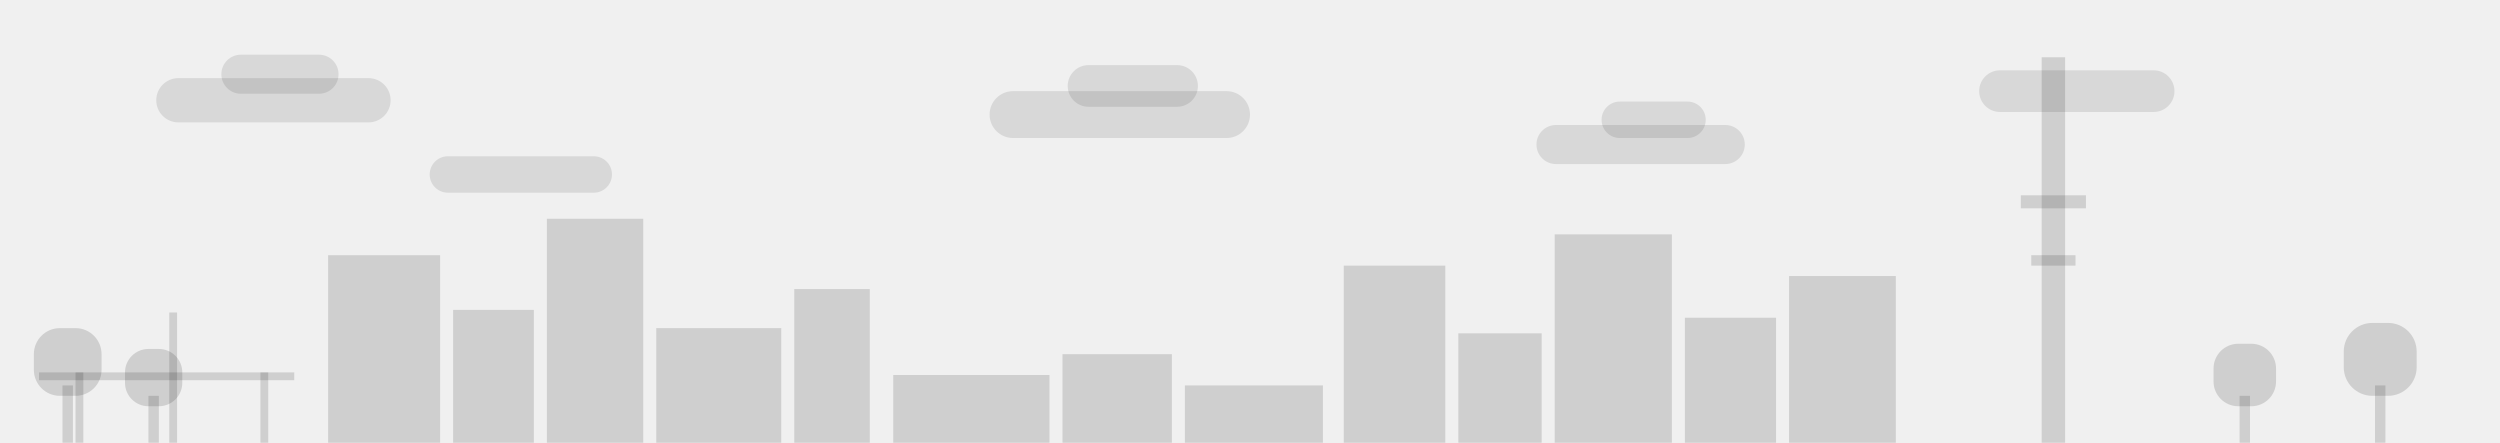
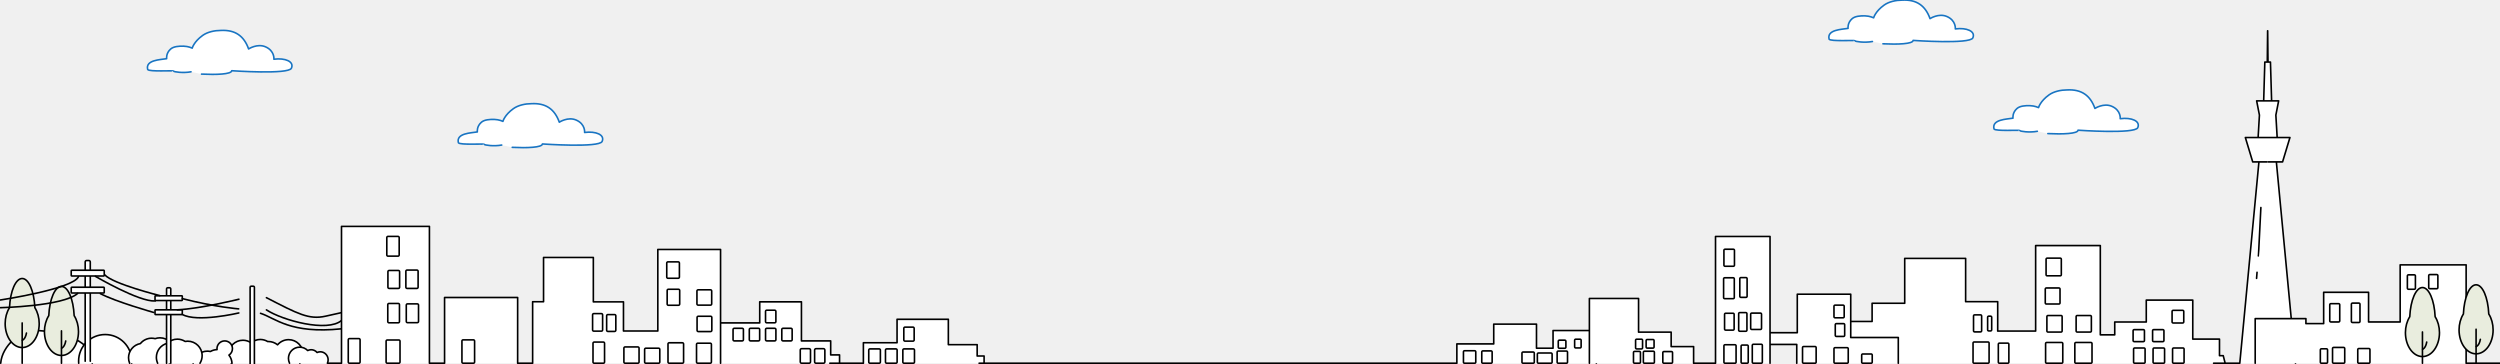
- <svg xmlns="http://www.w3.org/2000/svg" viewBox="0 0 1920 340" role="img" aria-hidden="true">
-   <g id="clouds" fill="currentColor" fill-opacity="0.1">
-     <g id="clouds-set">
-       <rect x="120" y="60" width="180" height="34" rx="17" />
-       <rect x="170" y="42" width="90" height="30" rx="15" />
-       <rect x="330" y="120" width="140" height="28" rx="14" />
-       <rect x="760" y="70" width="200" height="36" rx="18" />
-       <rect x="820" y="50" width="100" height="32" rx="16" />
-       <rect x="1180" y="96" width="160" height="30" rx="15" />
-       <rect x="1230" y="78" width="80" height="28" rx="14" />
-       <rect x="1520" y="54" width="150" height="32" rx="16" />
+ <svg xmlns="http://www.w3.org/2000/svg" viewBox="0 0 407.193 59.267">
+   <g transform="translate(108.7437,-14.02284)">
+     <g id="clouds">
+       <g id="clouds-set">
+         <path style="fill:#ffffff;stroke:#1874c2;stroke-width:0.265;stroke-linecap:round;stroke-linejoin:round;stroke-dasharray:none;stroke-opacity:1;fill-opacity:1" d="m -77.635,25.718 c -1.278,0.242 -2.826,0.014 -2.849,-0.118 -0.022,-0.132 -3.959,0.14 -4.202,-0.256 -0.406,-1.573 2.077,-1.588 3.084,-1.763 0,0 -0.129,-0.896 0.661,-1.577 0.478,-0.412 1.31,-0.482 2.104,-0.46 0.793,0.022 1.4,0.318 1.4,0.318 0,0 0.269,-1.042 1.71,-2.074 0.778,-0.557 1.932,-0.808 2.945,-0.808 2.358,-0.121 3.775,0.904 4.532,3.014 0,0 1.404,-0.92 2.732,-0.353 1.536,0.656 1.388,2.027 1.388,2.027 1.825,-0.238 3.339,0.374 2.849,1.466 -0.473,1.055 -9.723,0.407 -9.723,0.407 -0.029,0.581 -2.53,0.672 -4.913,0.551" id="path1" />
+         <path style="fill:#ffffff;stroke:#1874c2;stroke-width:0.265;stroke-linecap:round;stroke-linejoin:round;stroke-dasharray:none;stroke-opacity:1;fill-opacity:1" d="m -27.029,37.648 c -1.278,0.242 -2.826,0.014 -2.849,-0.118 -0.022,-0.132 -3.959,0.14 -4.202,-0.256 -0.406,-1.573 2.077,-1.588 3.084,-1.763 0,0 -0.129,-0.896 0.661,-1.577 0.478,-0.412 1.31,-0.482 2.104,-0.46 0.793,0.022 1.4,0.318 1.4,0.318 0,0 0.269,-1.042 1.71,-2.074 0.778,-0.557 1.932,-0.808 2.945,-0.808 2.358,-0.121 3.775,0.904 4.532,3.014 0,0 1.404,-0.92 2.732,-0.353 1.536,0.656 1.388,2.027 1.388,2.027 1.825,-0.238 3.339,0.374 2.849,1.466 -0.473,1.055 -9.723,0.407 -9.723,0.407 -0.029,0.581 -2.53,0.672 -4.913,0.551" id="path1-6" />
+         <path style="fill:#ffffff;stroke:#1874c2;stroke-width:0.265;stroke-linecap:round;stroke-linejoin:round;stroke-dasharray:none;stroke-opacity:1;fill-opacity:1" d="m 196.23,20.782 c -1.278,0.242 -2.826,0.014 -2.849,-0.118 -0.022,-0.132 -3.959,0.14 -4.202,-0.256 -0.406,-1.573 2.077,-1.588 3.084,-1.763 0,0 -0.129,-0.896 0.661,-1.577 0.478,-0.412 1.31,-0.482 2.104,-0.46 0.793,0.022 1.4,0.318 1.4,0.318 0,0 0.269,-1.042 1.71,-2.074 0.778,-0.557 1.932,-0.808 2.945,-0.808 2.358,-0.121 3.775,0.904 4.532,3.014 0,0 1.404,-0.92 2.732,-0.353 1.536,0.656 1.388,2.027 1.388,2.027 1.825,-0.238 3.339,0.374 2.849,1.466 -0.473,1.055 -9.723,0.407 -9.723,0.407 -0.029,0.581 -2.53,0.672 -4.913,0.551" id="path1-6-2" />
+         <path style="fill:#ffffff;stroke:#1874c2;stroke-width:0.265;stroke-linecap:round;stroke-linejoin:round;stroke-dasharray:none;stroke-opacity:1;fill-opacity:1" d="m 223.089,35.407 c -1.278,0.242 -2.826,0.014 -2.849,-0.118 -0.022,-0.132 -3.959,0.14 -4.202,-0.256 -0.406,-1.573 2.077,-1.588 3.084,-1.763 0,0 -0.129,-0.896 0.661,-1.577 0.478,-0.412 1.31,-0.482 2.104,-0.46 0.793,0.022 1.4,0.318 1.4,0.318 0,0 0.269,-1.042 1.71,-2.074 0.778,-0.557 1.932,-0.808 2.945,-0.808 2.358,-0.121 3.775,0.904 4.532,3.014 0,0 1.404,-0.92 2.732,-0.353 1.536,0.656 1.388,2.027 1.388,2.027 1.825,-0.238 3.339,0.374 2.849,1.466 -0.473,1.055 -9.723,0.407 -9.723,0.407 -0.029,0.581 -2.53,0.672 -4.913,0.551" id="path1-6-5" />
+       </g>
+       <use href="#clouds-set" x="407.193" />
    </g>
-     <use href="#clouds-set" x="1920" />
-   </g>
-   <g id="skyline" fill="currentColor" fill-opacity="0.14">
-     <rect x="26" y="252" width="52" height="52" rx="20" />
-     <rect x="48" y="296" width="8" height="44" />
-     <rect x="96" y="268" width="44" height="44" rx="18" />
-     <rect x="114" y="304" width="8" height="36" />
-     <rect x="30" y="286" width="196" height="6" />
-     <rect x="58" y="286" width="6" height="54" />
-     <rect x="130" y="240" width="6" height="100" />
-     <rect x="200" y="286" width="6" height="54" />
-     <rect x="252" y="196" width="86" height="144" />
-     <rect x="348" y="238" width="62" height="102" />
-     <rect x="420" y="168" width="74" height="172" />
-     <rect x="504" y="252" width="96" height="88" />
-     <rect x="610" y="222" width="58" height="118" />
-     <rect x="686" y="288" width="120" height="52" />
-     <rect x="816" y="272" width="84" height="68" />
-     <rect x="910" y="296" width="106" height="44" />
-     <rect x="1032" y="204" width="78" height="136" />
-     <rect x="1120" y="256" width="64" height="84" />
-     <rect x="1194" y="180" width="90" height="160" />
-     <rect x="1294" y="244" width="70" height="96" />
-     <rect x="1374" y="212" width="82" height="128" />
-     <rect x="1568" y="44" width="18" height="296" />
-     <rect x="1552" y="150" width="50" height="10" />
-     <rect x="1560" y="196" width="34" height="8" />
-     <rect x="1700" y="264" width="48" height="48" rx="19" />
-     <rect x="1720" y="304" width="8" height="36" />
-     <rect x="1800" y="248" width="56" height="56" rx="22" />
-     <rect x="1824" y="296" width="8" height="44" />
+     <g id="skyline">
+       <path id="win-mid-1" style="fill:none;fill-opacity:1;stroke:currentColor;stroke-width:0.265;stroke-linecap:round;stroke-linejoin:round;stroke-dasharray:none;stroke-opacity:1" d="m 270.933,63.368 h 1.323 v 2.778 h -1.323 z" />
+       <path id="win-mid-2" style="fill:none;fill-opacity:1;stroke:currentColor;stroke-width:0.265;stroke-linecap:round;stroke-linejoin:round;stroke-dasharray:none;stroke-opacity:1" d="m 274.637,63.368 h 1.058 v 1.984 h -1.058 z" />
+       <path id="win-right-1" style="fill:none;fill-opacity:1;stroke:currentColor;stroke-width:0.265;stroke-linecap:round;stroke-linejoin:round;stroke-dasharray:none;stroke-opacity:1" d="m 284.691,58.737 h -1.323 v 2.117 h 1.323" />
+       <path id="win-right-2" style="fill:none;fill-opacity:1;stroke:currentColor;stroke-width:0.265;stroke-linecap:round;stroke-linejoin:round;stroke-dasharray:none;stroke-opacity:1" d="m 288.131,58.737 h -1.323 v 2.117 h 1.323" />
+       <path id="rect45-2" style="fill:#ffffff;fill-opacity:1;stroke:currentColor;stroke-width:0.265;stroke-linecap:round;stroke-linejoin:round;stroke-dasharray:none;stroke-opacity:1" d="m -93.722,73.184 c 0.613,-2.411 -3.061,-5.333 -9.759,-5.333 -1.749,8.8e-5 -4.9,2.364 -5.151,5.333" />
+       <path id="rect45-2-7" style="fill:#ffffff;fill-opacity:1;stroke:currentColor;stroke-width:0.265;stroke-linecap:round;stroke-linejoin:round;stroke-dasharray:none;stroke-opacity:1" d="m -87.299,73.184 c 0.009,-0.114 0.014,-0.229 0.014,-0.344 -6.1e-5,-2.39 -1.938,-4.328 -4.328,-4.327 -2.39,6.1e-5 -4.327,1.937 -4.327,4.327 8.2e-5,0.115 0.005,0.23 0.014,0.344" />
+       <path id="path46" style="fill:#ffffff;fill-opacity:1;stroke:currentColor;stroke-width:0.265;stroke-linecap:round;stroke-linejoin:round;stroke-dasharray:none;stroke-opacity:1" d="m -59.916,73.184 c 0.342,-0.42 0.529,-0.944 0.529,-1.486 6.8e-5,-1.299 -1.053,-2.352 -2.352,-2.352 -0.693,0.002 -1.349,0.309 -1.794,0.84 -0.42,-0.345 -0.946,-0.535 -1.489,-0.536 -0.037,0.002 -0.073,0.004 -0.11,0.007 -0.367,-0.223 -0.789,-0.341 -1.219,-0.342 -0.546,0.002 -1.075,0.193 -1.495,0.542 -0.391,-0.27 -0.854,-0.415 -1.329,-0.417 -1.299,-6.8e-5 -2.352,1.053 -2.352,2.352 -1.8e-5,0.501 0.16,0.988 0.456,1.392" />
+       <path id="path47" style="fill:#ffffff;fill-opacity:1;stroke:currentColor;stroke-width:0.265;stroke-linecap:round;stroke-linejoin:round;stroke-dasharray:none;stroke-opacity:1" d="m -70.955,73.184 c -0.027,-0.481 -0.201,-0.943 -0.499,-1.322 0.356,-0.232 0.571,-0.627 0.572,-1.052 -7e-6,-0.696 -0.564,-1.26 -1.26,-1.26 -0.696,7e-6 -1.26,0.564 -1.26,1.26 2.1e-4,0.052 0.004,0.104 0.01,0.156 -0.382,0.013 -0.755,0.119 -1.087,0.309 -0.16,-0.035 -0.323,-0.054 -0.487,-0.056 -1.15,-1.04e-4 -2.131,0.831 -2.32,1.965" />
+       <path id="path46-4" style="fill:#ffffff;fill-opacity:1;stroke:currentColor;stroke-width:0.265;stroke-linecap:round;stroke-linejoin:round;stroke-dasharray:none;stroke-opacity:1" d="m -81.164,73.184 c 0.522,-0.447 0.823,-1.099 0.823,-1.786 6.8e-5,-1.299 -1.053,-2.352 -2.352,-2.352 -0.265,0.002 -0.529,0.048 -0.779,0.137 -0.189,-0.049 -0.384,-0.073 -0.579,-0.074 -0.709,0.001 -1.38,0.322 -1.826,0.874 -1.117,0.203 -1.929,1.175 -1.931,2.309 10e-6,0.306 0.06,0.609 0.176,0.892" />
+       <path id="path45" style="fill:#ffffff;fill-opacity:1;stroke:currentColor;stroke-width:0.265;stroke-linecap:round;stroke-linejoin:round;stroke-dasharray:none;stroke-opacity:1" d="m -55.416,73.184 c 0.078,-0.172 0.118,-0.36 0.118,-0.55 5.6e-5,-0.725 -0.573,-1.312 -1.279,-1.312 -0.18,6.44e-4 -0.357,0.04 -0.521,0.116 -0.242,-0.287 -0.594,-0.453 -0.964,-0.454 -0.195,1.8e-5 -0.388,0.046 -0.563,0.134 -0.344,-0.353 -0.816,-0.551 -1.309,-0.551 -1.01,1.29e-4 -1.828,0.819 -1.828,1.828 -7.1e-5,0.273 0.061,0.543 0.179,0.789" />
+       <path id="path46-7" style="fill:#ffffff;fill-opacity:1;stroke:currentColor;stroke-width:0.265;stroke-linecap:round;stroke-linejoin:round;stroke-dasharray:none;stroke-opacity:1" d="m -76.171,73.184 c 0.23,-0.372 0.351,-0.8 0.351,-1.237 6.8e-5,-1.299 -1.053,-2.352 -2.352,-2.352 -0.141,0.002 -0.281,0.016 -0.419,0.042 -0.377,-0.243 -0.817,-0.373 -1.266,-0.375 -0.62,1.82e-4 -1.215,0.245 -1.655,0.682 -1.037,0.269 -1.762,1.204 -1.762,2.276 6.2e-5,0.332 0.071,0.661 0.207,0.964" />
+       <path id="rect5" style="fill:#ffffff;stroke:currentColor;stroke-width:0.265;stroke-linecap:round;stroke-linejoin:round;stroke-opacity:1" d="M -94.869,72.853 V 56.694 c 0,-0.132 0.106,-0.237 0.237,-0.237 h 0.356 c 0.132,0 0.237,0.106 0.237,0.237 v 16.159" />
+       <path id="rect5-3" style="fill:#ffffff;stroke:currentColor;stroke-width:0.265;stroke-linecap:round;stroke-linejoin:round;stroke-opacity:1" d="m -97.142,58.897 v -0.782 c 0,-0.043 0.034,-0.077 0.077,-0.077 h 5.223 c 0.043,0 0.077,0.034 0.077,0.077 v 0.782 c 0,0.043 -0.034,0.077 -0.077,0.077 h -5.223 c -0.043,0 -0.077,-0.034 -0.077,-0.077 z" />
+       <path id="rect5-3-3" style="fill:#ffffff;stroke:currentColor;stroke-width:0.265;stroke-linecap:round;stroke-linejoin:round;stroke-opacity:1" d="m -97.142,61.667 v -0.782 c 0,-0.043 0.034,-0.077 0.077,-0.077 h 5.223 c 0.043,0 0.077,0.034 0.077,0.077 v 0.782 c 0,0.043 -0.034,0.077 -0.077,0.077 h -5.223 c -0.043,0 -0.077,-0.034 -0.077,-0.077 z" />
+       <path id="rect5-5" style="fill:#ffffff;stroke:currentColor;stroke-width:0.265;stroke-linecap:round;stroke-linejoin:round;stroke-opacity:1" d="M -81.616,73.184 V 61.09 c 0,-0.109 0.087,-0.196 0.196,-0.196 h 0.294 c 0.109,0 0.196,0.087 0.196,0.196 v 12.094" />
+       <path id="rect5-3-4" style="fill:#ffffff;stroke:currentColor;stroke-width:0.265;stroke-linecap:round;stroke-linejoin:round;stroke-opacity:1" d="m -83.493,62.909 v -0.646 c 0,-0.035 0.028,-0.063 0.063,-0.063 h 4.314 c 0.035,0 0.063,0.028 0.063,0.063 v 0.646 c 0,0.035 -0.028,0.063 -0.063,0.063 h -4.314 c -0.035,0 -0.063,-0.028 -0.063,-0.063 z" />
+       <path id="rect5-3-3-7" style="fill:#ffffff;stroke:currentColor;stroke-width:0.265;stroke-linecap:round;stroke-linejoin:round;stroke-opacity:1" d="m -83.493,65.197 v -0.646 c 0,-0.035 0.028,-0.063 0.063,-0.063 h 4.314 c 0.035,0 0.063,0.028 0.063,0.063 v 0.646 c 0,0.035 -0.028,0.063 -0.063,0.063 h -4.314 c -0.035,0 -0.063,-0.028 -0.063,-0.063 z" />
+       <path id="rect5-5-8" style="fill:#ffffff;stroke:currentColor;stroke-width:0.265;stroke-linecap:round;stroke-linejoin:round;stroke-opacity:1" d="M -68.006,73.325 V 60.819 c 0,-0.097 0.078,-0.176 0.176,-0.176 h 0.346 c 0.097,0 0.176,0.078 0.176,0.176 V 73.325" />
+       <path id="path3" style="fill:#e9edde;fill-opacity:1;stroke:currentColor;stroke-width:0.265;stroke-linecap:round;stroke-linejoin:round;stroke-dasharray:none;stroke-opacity:1" d="m -105.131,59.385 a 2.083,5.394 0 0 0 -2.067,4.757 2.773,3.899 0 0 0 -0.706,2.588 2.773,3.899 0 0 0 2.773,3.899 2.773,3.899 0 0 0 2.773,-3.899 2.773,3.899 0 0 0 -0.706,-2.587 2.083,5.394 0 0 0 -2.067,-4.758 z" />
+       <path style="fill:none;stroke:currentColor;stroke-width:0.265;stroke-linecap:round;stroke-linejoin:round;stroke-dasharray:none;stroke-opacity:1" d="M -105.131,73.184 V 66.626" id="path2" />
+       <path style="fill:none;stroke:currentColor;stroke-width:0.265;stroke-linecap:round;stroke-linejoin:round;stroke-dasharray:none;stroke-opacity:1" d="m -104.436,68.271 c -0.176,1.019 -0.667,1.173 -0.667,1.173" id="path4" />
+       <path id="path3-3" style="fill:#e9edde;fill-opacity:1;stroke:currentColor;stroke-width:0.265;stroke-linecap:round;stroke-linejoin:round;stroke-dasharray:none;stroke-opacity:1" d="m -98.732,60.676 a 2.083,5.394 0 0 0 -2.067,4.757 2.773,3.899 0 0 0 -0.706,2.588 2.773,3.899 0 0 0 2.773,3.899 2.773,3.899 0 0 0 2.773,-3.899 2.773,3.899 0 0 0 -0.706,-2.587 2.083,5.394 0 0 0 -2.067,-4.758 z" />
+       <path style="fill:none;stroke:currentColor;stroke-width:0.265;stroke-linecap:round;stroke-linejoin:round;stroke-dasharray:none;stroke-opacity:1" d="M -98.732,73.184 V 67.917" id="path2-0" />
+       <path style="fill:none;stroke:currentColor;stroke-width:0.265;stroke-linecap:round;stroke-linejoin:round;stroke-dasharray:none;stroke-opacity:1" d="m -98.038,69.562 c -0.176,1.019 -0.667,1.173 -0.667,1.173" id="path4-7" />
+       <path style="fill:none;fill-opacity:1;stroke:currentColor;stroke-width:0.265;stroke-linecap:round;stroke-linejoin:round;stroke-dasharray:none;stroke-opacity:1" d="m -95.961,59.089 c -0.894,2.011 -12.738,3.799 -12.738,3.799" id="path9" />
+       <path style="fill:none;fill-opacity:1;stroke:currentColor;stroke-width:0.265;stroke-linecap:round;stroke-linejoin:round;stroke-dasharray:none;stroke-opacity:1" d="m -96.095,61.816 c -2.369,2.101 -12.649,2.324 -12.649,2.324" id="path10" />
+       <path style="fill:none;fill-opacity:1;stroke:currentColor;stroke-width:0.265;stroke-linecap:round;stroke-linejoin:round;stroke-dasharray:none;stroke-opacity:1" d="m -91.68,58.79 c 1.329,1.481 8.959,3.379 8.959,3.379" id="path11" />
+       <path style="fill:none;fill-opacity:1;stroke:currentColor;stroke-width:0.265;stroke-linecap:round;stroke-linejoin:round;stroke-dasharray:none;stroke-opacity:1" d="m -83.461,63.042 c -2.6,0.19 -9.737,-4.005 -9.737,-4.005" id="path12" />
+       <path style="fill:none;fill-opacity:1;stroke:currentColor;stroke-width:0.265;stroke-linecap:round;stroke-linejoin:round;stroke-dasharray:none;stroke-opacity:1" d="m -92.401,61.846 c 2.505,1.329 8.712,3.075 8.712,3.075" id="path13" />
+       <path style="fill:none;fill-opacity:1;stroke:currentColor;stroke-width:0.265;stroke-linecap:round;stroke-linejoin:round;stroke-dasharray:none;stroke-opacity:1" d="m -79.039,62.662 c 5.277,1.367 9.168,1.67 9.168,1.67" id="path14" />
+       <path style="fill:none;fill-opacity:1;stroke:currentColor;stroke-width:0.265;stroke-linecap:round;stroke-linejoin:round;stroke-dasharray:none;stroke-opacity:1" d="m -79.855,64.485 c 3.853,-0.19 10.022,-1.727 10.022,-1.727" id="path15" />
+       <path style="fill:none;fill-opacity:1;stroke:currentColor;stroke-width:0.265;stroke-linecap:round;stroke-linejoin:round;stroke-dasharray:none;stroke-opacity:1" d="m -79.076,65.225 c 2.411,1.386 9.225,-0.228 9.225,-0.228" id="path16" />
+       <path style="fill:none;fill-opacity:1;stroke:currentColor;stroke-width:0.265;stroke-linecap:round;stroke-linejoin:round;stroke-dasharray:none;stroke-opacity:1" d="m -65.348,62.508 c 5.115,2.635 6.924,3.618 9.626,3.015 2.702,-0.603 2.702,-0.603 2.702,-0.603" id="path17" />
+       <path style="fill:none;fill-opacity:1;stroke:currentColor;stroke-width:0.265;stroke-linecap:round;stroke-linejoin:round;stroke-dasharray:none;stroke-opacity:1" d="m -65.348,64.496 c 2.615,1.711 9.924,3.702 12.239,1.72" id="path18" />
+       <path style="fill:none;fill-opacity:1;stroke:currentColor;stroke-width:0.265;stroke-linecap:round;stroke-linejoin:round;stroke-dasharray:none;stroke-opacity:1" d="m -66.308,65.054 c 2.429,0.777 4.777,3.393 13.2,2.524" id="path19" />
+       <path style="fill:#ffffff;fill-opacity:1;stroke:currentColor;stroke-width:0.265;stroke-linecap:round;stroke-linejoin:round;stroke-dasharray:none;stroke-opacity:1" d="M 5.54,73.184 V 66.615 h 9.458 v -3.431 h 6.794 v 6.365 h 4.763 v 2.28 h 1.445 v 1.354 h -1.58 5.462 V 69.843 h 5.485 v -3.815 h 8.352 v 4.131 h 4.695 v 1.851 h 1.129 v 1.174 l -0.813,-1.1e-4 8.465,-4.9e-5 h 69.35 v -3.146 h 6.006 v -3.221 h 6.964 v 3.917 h 2.698 v -2.873 h 7.051 v 5.322" id="path20" />
+       <path style="fill:#ffffff;fill-opacity:1;stroke:currentColor;stroke-width:0.265;stroke-linecap:round;stroke-linejoin:round;stroke-dasharray:none;stroke-opacity:1" d="M 8.619,73.184 8.619,54.656 H -1.6 v 13.277 h -5.595 v -4.742 h -4.908 v -7.231 h -8.109 v 7.208 h -1.778 v 3.77 6.247 h -2.442 V 62.48 h -11.902 v 10.704 h -2.466 V 50.898 h -14.321 v 22.286 h -2.166" id="path21" />
+       <rect style="fill:#ffffff;fill-opacity:1;stroke:currentColor;stroke-width:0.265;stroke-linecap:round;stroke-linejoin:round;stroke-dasharray:none;stroke-opacity:1" id="rect21" width="1.686" height="2.283" x="38.466" y="67.304" ry="0.196" />
+       <rect style="fill:#ffffff;fill-opacity:1;stroke:currentColor;stroke-width:0.265;stroke-linecap:round;stroke-linejoin:round;stroke-dasharray:none;stroke-opacity:1" id="rect22" width="1.896" height="2.335" x="38.308" y="70.849" ry="0.196" />
+       <rect style="fill:#ffffff;fill-opacity:1;stroke:currentColor;stroke-width:0.265;stroke-linecap:round;stroke-linejoin:round;stroke-dasharray:none;stroke-opacity:1" id="rect22-1" width="1.896" height="2.335" x="35.48" y="70.849" ry="0.196" />
+       <rect style="fill:#ffffff;fill-opacity:1;stroke:currentColor;stroke-width:0.265;stroke-linecap:round;stroke-linejoin:round;stroke-dasharray:none;stroke-opacity:1" id="rect22-5" width="1.896" height="2.335" x="32.755" y="70.849" ry="0.196" />
+       <rect style="fill:#ffffff;fill-opacity:1;stroke:currentColor;stroke-width:0.265;stroke-linecap:round;stroke-linejoin:round;stroke-dasharray:none;stroke-opacity:1" id="rect24-3" width="1.686" height="2.054" x="18.593" y="67.494" ry="0.196" />
+       <rect style="fill:#ffffff;fill-opacity:1;stroke:currentColor;stroke-width:0.265;stroke-linecap:round;stroke-linejoin:round;stroke-dasharray:none;stroke-opacity:1" id="rect24-1" width="1.686" height="2.054" x="15.944" y="64.547" ry="0.196" />
+       <rect style="fill:#ffffff;fill-opacity:1;stroke:currentColor;stroke-width:0.265;stroke-linecap:round;stroke-linejoin:round;stroke-dasharray:none;stroke-opacity:1" id="rect24-3-1" width="1.686" height="2.054" x="15.947" y="67.494" ry="0.196" />
+       <rect style="fill:#ffffff;fill-opacity:1;stroke:currentColor;stroke-width:0.265;stroke-linecap:round;stroke-linejoin:round;stroke-dasharray:none;stroke-opacity:1" id="rect24-3-3" width="1.686" height="2.054" x="13.301" y="67.494" ry="0.196" />
+       <rect style="fill:#ffffff;fill-opacity:1;stroke:currentColor;stroke-width:0.265;stroke-linecap:round;stroke-linejoin:round;stroke-dasharray:none;stroke-opacity:1" id="rect24-3-3-7" width="1.686" height="2.054" x="10.655" y="67.494" ry="0.196" />
+       <rect style="fill:#ffffff;fill-opacity:1;stroke:currentColor;stroke-width:0.265;stroke-linecap:round;stroke-linejoin:round;stroke-dasharray:none;stroke-opacity:1" id="rect24-2-8" width="1.668" height="2.37" x="21.6" y="70.814" ry="0.226" />
+       <rect style="fill:#ffffff;fill-opacity:1;stroke:currentColor;stroke-width:0.265;stroke-linecap:round;stroke-linejoin:round;stroke-dasharray:none;stroke-opacity:1" id="rect24-2-6" width="1.668" height="2.37" x="23.939" y="70.814" ry="0.226" />
+       <rect style="fill:#ffffff;fill-opacity:1;stroke:currentColor;stroke-width:0.265;stroke-linecap:round;stroke-linejoin:round;stroke-dasharray:none;stroke-opacity:1" id="rect26" width="2.402" height="2.493" x="4.772" y="61.228" ry="0.196" />
+       <rect style="fill:#ffffff;fill-opacity:1;stroke:currentColor;stroke-width:0.265;stroke-linecap:round;stroke-linejoin:round;stroke-dasharray:none;stroke-opacity:1" id="rect27" width="2.402" height="2.493" x="4.794" y="65.534" ry="0.196" />
+       <rect style="fill:#ffffff;fill-opacity:1;stroke:currentColor;stroke-width:0.265;stroke-linecap:round;stroke-linejoin:round;stroke-dasharray:none;stroke-opacity:1" id="rect28" width="2.425" height="3.263" x="4.704" y="69.92" ry="0.196" />
+       <rect style="fill:#ffffff;fill-opacity:1;stroke:currentColor;stroke-width:0.265;stroke-linecap:round;stroke-linejoin:round;stroke-dasharray:none;stroke-opacity:1" id="rect29" width="2.062" height="2.674" x="-0.146" y="56.673" ry="0.196" />
+       <rect style="fill:#ffffff;fill-opacity:1;stroke:currentColor;stroke-width:0.265;stroke-linecap:round;stroke-linejoin:round;stroke-dasharray:none;stroke-opacity:1" id="rect30" width="2.04" height="2.606" x="-0.078" y="61.138" ry="0.196" />
+       <rect style="fill:#ffffff;fill-opacity:1;stroke:currentColor;stroke-width:0.265;stroke-linecap:round;stroke-linejoin:round;stroke-dasharray:none;stroke-opacity:1" id="rect31" width="2.538" height="3.331" x="0.058" y="69.852" ry="0.196" />
+       <rect style="fill:#ffffff;fill-opacity:1;stroke:currentColor;stroke-width:0.265;stroke-linecap:round;stroke-linejoin:round;stroke-dasharray:none;stroke-opacity:1" id="rect32" width="2.47" height="2.448" x="-3.749" y="70.736" ry="0.196" />
+       <rect style="fill:#ffffff;fill-opacity:1;stroke:currentColor;stroke-width:0.265;stroke-linecap:round;stroke-linejoin:round;stroke-dasharray:none;stroke-opacity:1" id="rect33" width="2.47" height="2.651" x="-7.126" y="70.532" ry="0.196" />
+       <rect style="fill:#ffffff;fill-opacity:1;stroke:currentColor;stroke-width:0.265;stroke-linecap:round;stroke-linejoin:round;stroke-dasharray:none;stroke-opacity:1" id="rect34" width="1.496" height="2.742" x="-9.936" y="65.262" ry="0.196" />
+       <rect style="fill:#ffffff;fill-opacity:1;stroke:currentColor;stroke-width:0.265;stroke-linecap:round;stroke-linejoin:round;stroke-dasharray:none;stroke-opacity:1" id="rect35" width="1.881" height="3.445" x="-12.157" y="69.739" ry="0.196" />
+       <rect style="fill:#ffffff;fill-opacity:1;stroke:currentColor;stroke-width:0.265;stroke-linecap:round;stroke-linejoin:round;stroke-dasharray:none;stroke-opacity:1" id="rect36" width="1.632" height="2.855" x="-12.225" y="65.104" ry="0.196" />
+       <rect style="fill:#ffffff;fill-opacity:1;stroke:currentColor;stroke-width:0.265;stroke-linecap:round;stroke-linejoin:round;stroke-dasharray:none;stroke-opacity:1" id="rect37" width="2.062" height="3.807" x="-33.505" y="69.376" ry="0.196" />
+       <rect style="fill:#ffffff;fill-opacity:1;stroke:currentColor;stroke-width:0.265;stroke-linecap:round;stroke-linejoin:round;stroke-dasharray:none;stroke-opacity:1" id="rect39" width="1.994" height="2.991" x="-42.638" y="58.01" ry="0.196" />
+       <rect style="fill:#ffffff;fill-opacity:1;stroke:currentColor;stroke-width:0.265;stroke-linecap:round;stroke-linejoin:round;stroke-dasharray:none;stroke-opacity:1" id="rect40" width="1.994" height="3.059" x="-42.57" y="63.517" ry="0.196" />
+       <rect style="fill:#ffffff;fill-opacity:1;stroke:currentColor;stroke-width:0.265;stroke-linecap:round;stroke-linejoin:round;stroke-dasharray:none;stroke-opacity:1" id="rect41" width="2.017" height="3.218" x="-45.743" y="52.526" ry="0.196" />
+       <rect style="fill:#ffffff;fill-opacity:1;stroke:currentColor;stroke-width:0.265;stroke-linecap:round;stroke-linejoin:round;stroke-dasharray:none;stroke-opacity:1" id="rect42" width="1.904" height="2.923" x="-45.561" y="58.078" ry="0.196" />
+       <rect style="fill:#ffffff;fill-opacity:1;stroke:currentColor;stroke-width:0.265;stroke-linecap:round;stroke-linejoin:round;stroke-dasharray:none;stroke-opacity:1" id="rect43" width="1.904" height="3.15" x="-45.584" y="63.449" ry="0.196" />
+       <rect style="fill:#ffffff;fill-opacity:1;stroke:currentColor;stroke-width:0.265;stroke-linecap:round;stroke-linejoin:round;stroke-dasharray:none;stroke-opacity:1" id="rect44" width="2.266" height="3.785" x="-45.856" y="69.399" ry="0.196" />
+       <rect style="fill:none;fill-opacity:1;stroke:currentColor;stroke-width:0.265;stroke-linecap:round;stroke-linejoin:round;stroke-dasharray:none;stroke-opacity:1" id="rect45" width="1.926" height="4.011" x="-52.02" y="69.173" ry="0.196" />
+       <path d="m 265.14,73.184 -3.118,-32.791 h -1.306 2.319 l 1.2,-3.972 h -3.786 1.706 l -0.213,-3.652 0.453,-2.319 h -1.946 0.8 l -0.187,-6.318 h -0.4 l -0.053,-5.092 h -0.011 l -0.053,5.092 h -0.4 l -0.187,6.318 h 0.8 -1.946 l 0.453,2.319 -0.213,3.652 h 1.706 -3.786 l 1.2,3.972 h 2.319 -1.306 l -3.118,32.791 h -4.265 1.883 l -0.316,-1.231 h -0.609 v -2.698 h -4.352 v -6.354 h -7.573 v 3.569 h -5.136 v 2.089 h -2.35 V 54.021 h -10.533 v 13.927 h -6.18 v -4.788 h -5.223 v -7.051 h -9.923 v 7.312 h -5.31 v 2.96 h -5.223 v 6.802" style="fill:#ffffff;fill-opacity:1;stroke:currentColor;stroke-width:0.265;stroke-linecap:round;stroke-linejoin:round;stroke-dasharray:none;stroke-opacity:1" id="path1-9" />
+       <path style="fill:#ffffff;fill-opacity:1;stroke:currentColor;stroke-width:0.265;stroke-linecap:round;stroke-linejoin:round;stroke-opacity:1" d="m 258.576,73.184 v -7.264 h 8.262 v 0.813 h 2.889 v -5.102 h 7.314 v 4.831 h 5.147 v -9.3 h 10.745 v 16.022 h 5.553" id="path5" />
+       <rect style="fill:none;stroke:currentColor;stroke-width:0.265;stroke-linecap:round;stroke-linejoin:round;stroke-opacity:1" id="rect6" width="1.625" height="2.98" x="270.721" y="63.482" ry="0.176" />
+       <rect style="fill:none;stroke:currentColor;stroke-width:0.265;stroke-linecap:round;stroke-linejoin:round;stroke-opacity:1" id="rect7" width="1.4" height="3.16" x="274.243" y="63.392" ry="0.176" />
+       <rect style="fill:none;stroke:currentColor;stroke-width:0.265;stroke-linecap:round;stroke-linejoin:round;stroke-opacity:1" id="rect8" width="1.309" height="2.348" x="283.362" y="58.787" ry="0.176" />
+       <rect style="fill:none;stroke:currentColor;stroke-width:0.265;stroke-linecap:round;stroke-linejoin:round;stroke-opacity:1" id="rect9" width="1.49" height="2.303" x="286.839" y="58.742" ry="0.176" />
+       <rect style="fill:none;stroke:currentColor;stroke-width:0.265;stroke-linecap:round;stroke-linejoin:round;stroke-opacity:1" id="rect10" width="1.986" height="2.573" x="271.173" y="70.61" ry="0.176" />
+       <rect style="fill:none;stroke:currentColor;stroke-width:0.265;stroke-linecap:round;stroke-linejoin:round;stroke-opacity:1" id="rect11" width="1.174" height="2.348" x="269.186" y="70.836" ry="0.176" />
+       <rect style="fill:none;stroke:currentColor;stroke-width:0.265;stroke-linecap:round;stroke-linejoin:round;stroke-opacity:1" id="rect12" width="1.986" height="2.393" x="275.281" y="70.791" ry="0.176" />
+       <path style="fill:#ffffff;fill-opacity:1;stroke:currentColor;stroke-width:0.265;stroke-linecap:round;stroke-linejoin:round;stroke-opacity:1" d="m 259.502,47.826 c -0.364,7.795 -0.416,7.873 -0.416,7.873" id="path22" />
+       <path style="fill:#ffffff;fill-opacity:1;stroke:currentColor;stroke-width:0.265;stroke-linecap:round;stroke-linejoin:round;stroke-opacity:1" d="m 258.878,58.375 c -0.078,0.987 -0.078,0.987 -0.078,0.987" id="path23" />
+       <rect style="fill:#ffffff;fill-opacity:1;stroke:currentColor;stroke-width:0.265;stroke-linecap:round;stroke-linejoin:round;stroke-opacity:1" id="rect23" width="1.901" height="2.059" x="245.039" y="64.57" ry="0.176" />
+       <rect style="fill:#ffffff;fill-opacity:1;stroke:currentColor;stroke-width:0.265;stroke-linecap:round;stroke-linejoin:round;stroke-opacity:1" id="rect47" width="1.874" height="2.482" x="245.118" y="70.702" ry="0.176" />
+       <rect style="fill:#ffffff;fill-opacity:1;stroke:currentColor;stroke-width:0.265;stroke-linecap:round;stroke-linejoin:round;stroke-opacity:1" id="rect46-7" width="1.848" height="1.954" x="241.864" y="67.711" ry="0.176" />
+       <rect style="fill:#ffffff;fill-opacity:1;stroke:currentColor;stroke-width:0.265;stroke-linecap:round;stroke-linejoin:round;stroke-opacity:1" id="rect47-5" width="1.874" height="2.482" x="241.943" y="70.702" ry="0.176" />
+       <rect style="fill:#ffffff;fill-opacity:1;stroke:currentColor;stroke-width:0.265;stroke-linecap:round;stroke-linejoin:round;stroke-opacity:1" id="rect46-7-1" width="1.848" height="1.954" x="238.689" y="67.711" ry="0.176" />
+       <rect style="fill:#ffffff;fill-opacity:1;stroke:currentColor;stroke-width:0.265;stroke-linecap:round;stroke-linejoin:round;stroke-opacity:1" id="rect47-5-8" width="1.874" height="2.482" x="238.768" y="70.702" ry="0.176" />
+       <rect style="fill:#ffffff;fill-opacity:1;stroke:currentColor;stroke-width:0.265;stroke-linecap:round;stroke-linejoin:round;stroke-opacity:1" id="rect50" width="2.482" height="2.693" x="229.41" y="65.414" ry="0.176" />
+       <rect style="fill:#ffffff;fill-opacity:1;stroke:currentColor;stroke-width:0.265;stroke-linecap:round;stroke-linejoin:round;stroke-opacity:1" id="rect51" width="2.798" height="3.379" x="229.199" y="69.805" ry="0.176" />
+       <rect style="fill:#ffffff;fill-opacity:1;stroke:currentColor;stroke-width:0.265;stroke-linecap:round;stroke-linejoin:round;stroke-opacity:1" id="rect48-8" width="2.482" height="2.878" x="224.516" y="56.069" ry="0.176" />
+       <rect style="fill:#ffffff;fill-opacity:1;stroke:currentColor;stroke-width:0.265;stroke-linecap:round;stroke-linejoin:round;stroke-opacity:1" id="rect49-9" width="2.402" height="2.614" x="224.384" y="60.927" ry="0.176" />
+       <rect style="fill:#ffffff;fill-opacity:1;stroke:currentColor;stroke-width:0.265;stroke-linecap:round;stroke-linejoin:round;stroke-opacity:1" id="rect50-7" width="2.482" height="2.693" x="224.648" y="65.414" ry="0.176" />
+       <rect style="fill:#ffffff;fill-opacity:1;stroke:currentColor;stroke-width:0.265;stroke-linecap:round;stroke-linejoin:round;stroke-opacity:1" id="rect51-7" width="2.798" height="3.379" x="224.437" y="69.805" ry="0.176" />
+       <rect style="fill:none;fill-opacity:1;stroke:currentColor;stroke-width:0.265;stroke-linecap:round;stroke-linejoin:round;stroke-opacity:1" id="rect52" width="1.32" height="2.772" x="212.699" y="65.309" ry="0.176" />
+       <rect style="fill:none;fill-opacity:1;stroke:currentColor;stroke-width:0.265;stroke-linecap:round;stroke-linejoin:round;stroke-opacity:1" id="rect53" width="2.614" height="3.458" x="212.62" y="69.725" ry="0.176" />
+       <rect style="fill:none;fill-opacity:1;stroke:currentColor;stroke-width:0.265;stroke-linecap:round;stroke-linejoin:round;stroke-opacity:1" id="rect54" width="1.716" height="3.274" x="216.738" y="69.91" ry="0.176" />
+       <rect style="fill:none;fill-opacity:1;stroke:currentColor;stroke-width:0.265;stroke-linecap:round;stroke-linejoin:round;stroke-opacity:1" id="rect55" width="0.66" height="2.402" x="214.996" y="65.52" ry="0.176" />
+       <path style="fill:#ffffff;fill-opacity:1;stroke:currentColor;stroke-width:0.265;stroke-linecap:round;stroke-linejoin:round;stroke-dasharray:none;stroke-opacity:1" d="m 183.906,73.184 v -3.059 h -5.745 l 0.174,-1.915 h 5.658 v -6.267 h 8.705 v 7.051 h 7.747 v 4.191" id="path49" />
+       <rect style="fill:#ffffff;fill-opacity:1;stroke:currentColor;stroke-width:0.265;stroke-linecap:round;stroke-linejoin:round;stroke-opacity:1" id="rect57" width="1.663" height="2.059" x="189.969" y="63.725" ry="0.176" />
+       <rect style="fill:none;fill-opacity:1;stroke:currentColor;stroke-width:0.265;stroke-linecap:round;stroke-linejoin:round;stroke-opacity:1" id="rect58" width="1.531" height="2.086" x="190.18" y="66.734" ry="0.176" />
+       <rect style="fill:none;fill-opacity:1;stroke:currentColor;stroke-width:0.265;stroke-linecap:round;stroke-linejoin:round;stroke-opacity:1" id="rect59" width="2.323" height="2.534" x="189.969" y="70.649" ry="0.176" />
+       <rect style="fill:none;fill-opacity:1;stroke:currentColor;stroke-width:0.265;stroke-linecap:round;stroke-linejoin:round;stroke-opacity:1" id="rect60" width="2.218" height="2.719" x="184.847" y="70.465" ry="0.176" />
+       <rect style="fill:none;fill-opacity:1;stroke:currentColor;stroke-width:0.265;stroke-linecap:round;stroke-linejoin:round;stroke-opacity:1" id="rect56" width="1.716" height="1.505" x="194.483" y="71.679" ry="0.176" />
+       <path style="fill:#ffffff;fill-opacity:1;stroke:currentColor;stroke-width:0.265;stroke-linecap:round;stroke-linejoin:round;stroke-dasharray:none;stroke-opacity:1" d="M 150.132,73.184 V 62.639 h 8.008 v 5.484 h 5.31 v 2.35 h 3.656 v 2.711 h 3.569 V 52.541 h 8.879 v 20.643" id="path48" />
+       <rect style="fill:none;fill-opacity:1;stroke:currentColor;stroke-width:0.265;stroke-linecap:round;stroke-linejoin:round;stroke-opacity:1" id="rect63" width="1.769" height="2.666" x="176.4" y="65.018" ry="0.176" />
+       <rect style="fill:none;fill-opacity:1;stroke:currentColor;stroke-width:0.265;stroke-linecap:round;stroke-linejoin:round;stroke-opacity:1" id="rect64" width="1.637" height="3.089" x="176.664" y="70.095" ry="0.176" />
+       <rect style="fill:none;fill-opacity:1;stroke:currentColor;stroke-width:0.265;stroke-linecap:round;stroke-linejoin:round;stroke-opacity:1" id="rect65" width="1.162" height="2.957" x="174.842" y="70.227" ry="0.176" />
+       <rect style="fill:none;fill-opacity:1;stroke:currentColor;stroke-width:0.265;stroke-linecap:round;stroke-linejoin:round;stroke-opacity:1" id="rect66" width="1.346" height="3.036" x="174.446" y="64.939" ry="0.176" />
+       <rect style="fill:none;fill-opacity:1;stroke:currentColor;stroke-width:0.265;stroke-linecap:round;stroke-linejoin:round;stroke-opacity:1" id="rect67" width="1.188" height="3.221" x="174.631" y="59.237" ry="0.176" />
+       <rect style="fill:none;fill-opacity:1;stroke:currentColor;stroke-width:0.265;stroke-linecap:round;stroke-linejoin:round;stroke-opacity:1" id="rect69" width="1.716" height="2.772" x="172.044" y="54.617" ry="0.176" />
+       <rect style="fill:none;fill-opacity:1;stroke:currentColor;stroke-width:0.265;stroke-linecap:round;stroke-linejoin:round;stroke-opacity:1" id="rect70" width="1.742" height="3.406" x="171.991" y="59.263" ry="0.176" />
+       <rect style="fill:none;fill-opacity:1;stroke:currentColor;stroke-width:0.265;stroke-linecap:round;stroke-linejoin:round;stroke-opacity:1" id="rect71" width="1.558" height="2.746" x="172.149" y="65.045" ry="0.176" />
+       <rect style="fill:none;fill-opacity:1;stroke:currentColor;stroke-width:0.265;stroke-linecap:round;stroke-linejoin:round;stroke-opacity:1" id="rect72" width="1.98" height="3.01" x="172.044" y="70.174" ry="0.176" />
+       <rect style="fill:none;fill-opacity:1;stroke:currentColor;stroke-width:0.265;stroke-linecap:round;stroke-linejoin:round;stroke-opacity:1" id="rect73" width="1.584" height="1.901" x="162.091" y="71.283" ry="0.176" />
+       <rect style="fill:none;fill-opacity:1;stroke:currentColor;stroke-width:0.265;stroke-linecap:round;stroke-linejoin:round;stroke-opacity:1" id="rect74" width="1.795" height="1.954" x="158.923" y="71.23" ry="0.176" />
+       <rect style="fill:none;fill-opacity:1;stroke:currentColor;stroke-width:0.265;stroke-linecap:round;stroke-linejoin:round;stroke-opacity:1" id="rect75" width="1.135" height="1.927" x="157.313" y="71.257" ry="0.176" />
+       <rect style="fill:none;fill-opacity:1;stroke:currentColor;stroke-width:0.265;stroke-linecap:round;stroke-linejoin:round;stroke-opacity:1" id="rect76" width="1.135" height="1.584" x="157.656" y="69.269" ry="0.176" />
+       <rect style="fill:none;fill-opacity:1;stroke:currentColor;stroke-width:0.265;stroke-linecap:round;stroke-linejoin:round;stroke-opacity:1" id="rect77" width="1.294" height="1.399" x="159.372" y="69.322" ry="0.176" />
+       <rect style="fill:none;fill-opacity:1;stroke:currentColor;stroke-width:0.265;stroke-linecap:round;stroke-linejoin:round;stroke-opacity:1" id="rect78" width="1.056" height="1.426" x="147.729" y="69.269" ry="0.176" />
+       <rect style="fill:none;fill-opacity:1;stroke:currentColor;stroke-width:0.265;stroke-linecap:round;stroke-linejoin:round;stroke-opacity:1" id="rect79" width="1.241" height="1.32" x="145.063" y="69.427" ry="0.176" />
+       <rect style="fill:none;fill-opacity:1;stroke:currentColor;stroke-width:0.265;stroke-linecap:round;stroke-linejoin:round;stroke-opacity:1" id="rect80" width="1.69" height="1.98" x="144.878" y="71.204" ry="0.176" />
+       <rect style="fill:none;fill-opacity:1;stroke:currentColor;stroke-width:0.265;stroke-linecap:round;stroke-linejoin:round;stroke-opacity:1" id="rect81" width="2.402" height="1.663" x="141.658" y="71.521" ry="0.176" />
+       <rect style="fill:none;fill-opacity:1;stroke:currentColor;stroke-width:0.265;stroke-linecap:round;stroke-linejoin:round;stroke-opacity:1" id="rect82" width="2.006" height="1.822" x="139.15" y="71.362" ry="0.176" />
+       <rect style="fill:none;fill-opacity:1;stroke:currentColor;stroke-width:0.265;stroke-linecap:round;stroke-linejoin:round;stroke-opacity:1" id="rect83" width="1.69" height="2.006" x="132.602" y="71.177" ry="0.176" />
+       <rect style="fill:none;fill-opacity:1;stroke:currentColor;stroke-width:0.265;stroke-linecap:round;stroke-linejoin:round;stroke-opacity:1" id="rect84" width="2.006" height="2.033" x="129.619" y="71.151" ry="0.176" />
+       <path id="path3-1" style="fill:#e9edde;fill-opacity:1;stroke:currentColor;stroke-width:0.265;stroke-linecap:round;stroke-linejoin:round;stroke-dasharray:none;stroke-opacity:1" d="m 294.554,60.41 a 2.083,5.394 0 0 0 -2.067,4.757 2.773,3.899 0 0 0 -0.706,2.588 2.773,3.899 0 0 0 2.773,3.899 2.773,3.899 0 0 0 2.773,-3.899 2.773,3.899 0 0 0 -0.706,-2.587 2.083,5.394 0 0 0 -2.067,-4.758 z" />
+       <path style="fill:none;stroke:currentColor;stroke-width:0.265;stroke-linecap:round;stroke-linejoin:round;stroke-dasharray:none;stroke-opacity:1" d="M 294.554,73.184 V 67.652" id="path2-4" />
+       <path style="fill:none;stroke:currentColor;stroke-width:0.265;stroke-linecap:round;stroke-linejoin:round;stroke-dasharray:none;stroke-opacity:1" d="m 295.249,69.297 c -0.176,1.019 -0.667,1.173 -0.667,1.173" id="path4-9" />
+       <path id="path3-2" style="fill:#e9edde;fill-opacity:1;stroke:currentColor;stroke-width:0.265;stroke-linecap:round;stroke-linejoin:round;stroke-dasharray:none;stroke-opacity:1" d="m 285.818,60.855 a 2.083,5.394 0 0 0 -2.067,4.757 2.773,3.899 0 0 0 -0.706,2.588 2.773,3.899 0 0 0 2.773,3.899 2.773,3.899 0 0 0 2.773,-3.899 2.773,3.899 0 0 0 -0.706,-2.587 2.083,5.394 0 0 0 -2.067,-4.758 z" />
+       <path style="fill:none;stroke:currentColor;stroke-width:0.265;stroke-linecap:round;stroke-linejoin:round;stroke-dasharray:none;stroke-opacity:1" d="M 285.818,73.184 V 68.097" id="path2-6" />
+       <path style="fill:none;stroke:currentColor;stroke-width:0.265;stroke-linecap:round;stroke-linejoin:round;stroke-dasharray:none;stroke-opacity:1" d="m 286.512,69.741 c -0.176,1.019 -0.667,1.173 -0.667,1.173" id="path4-6" />
+     </g>
  </g>
</svg>
